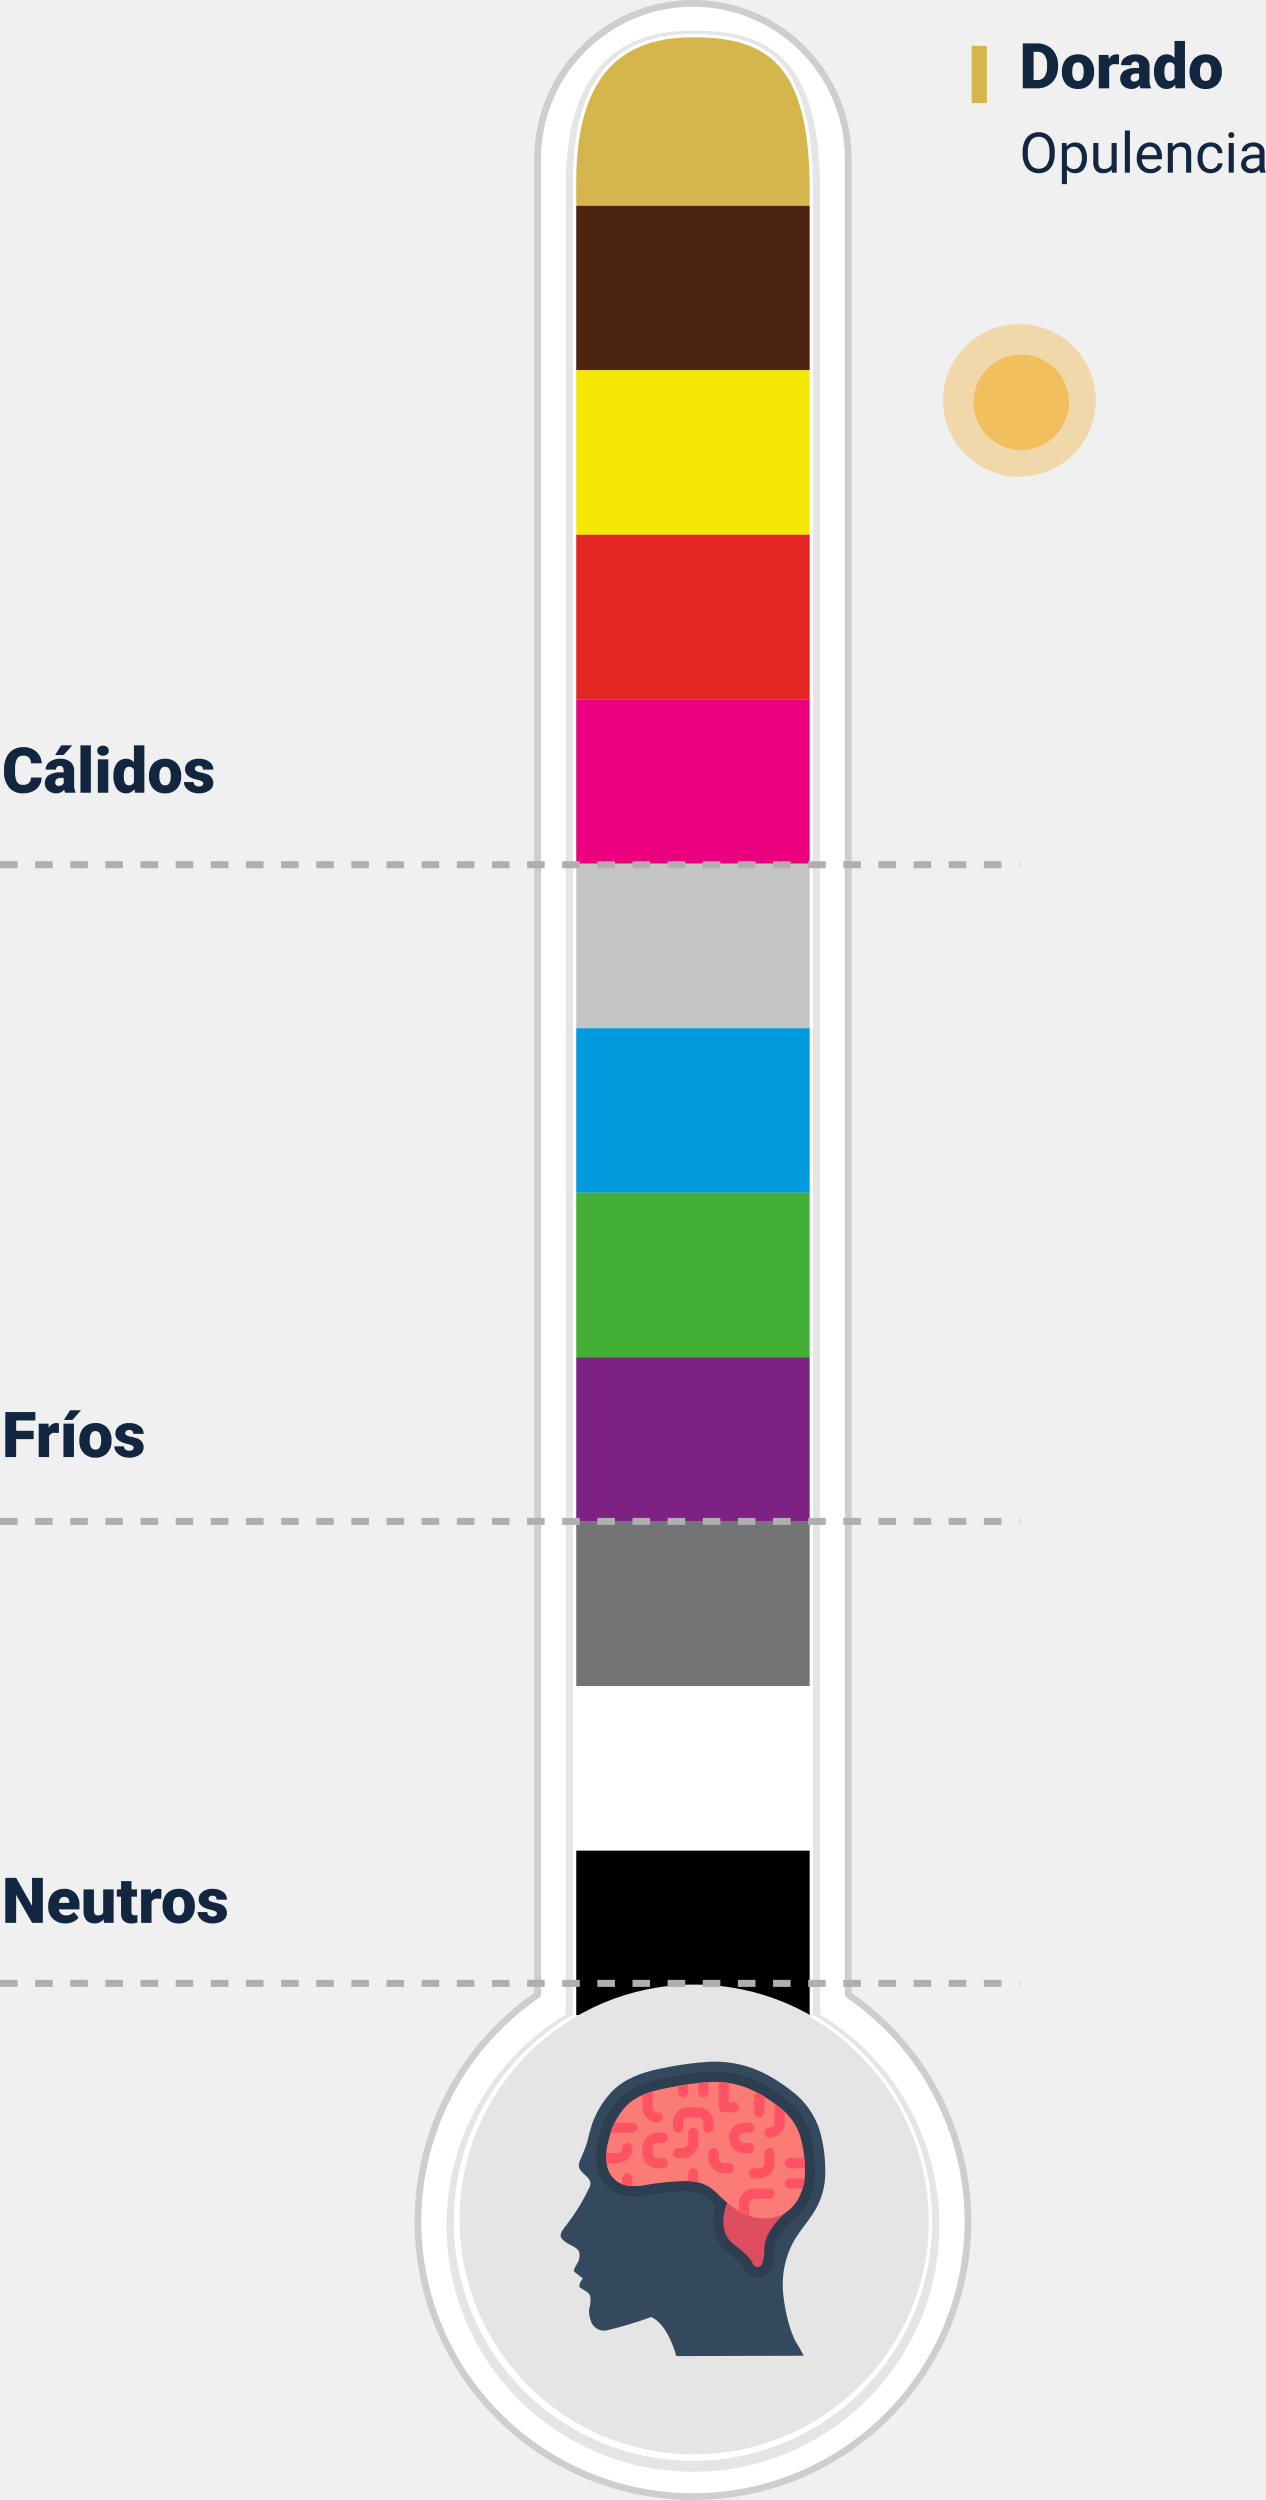
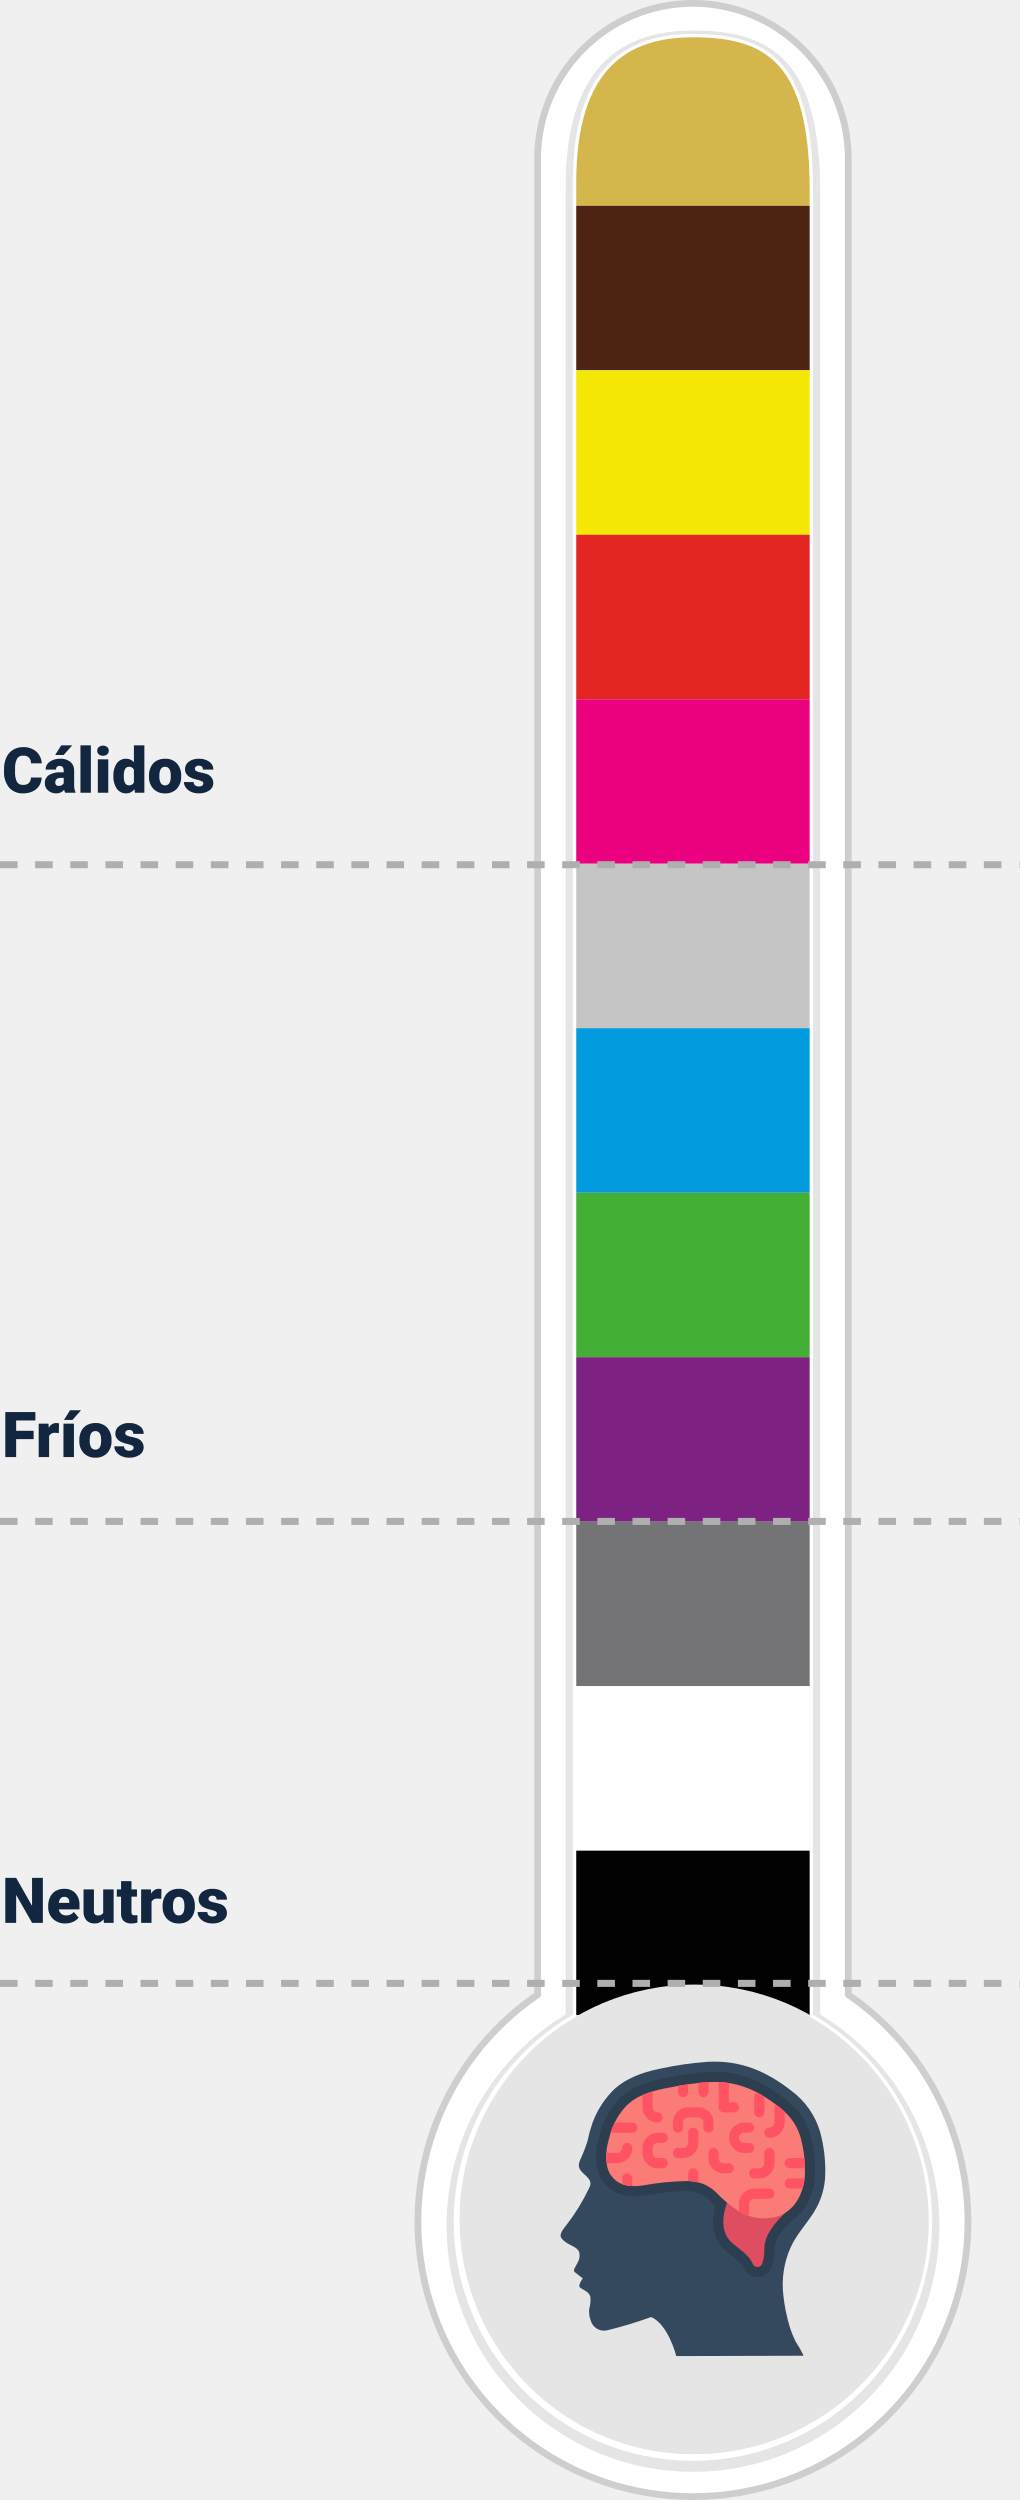
- <svg xmlns="http://www.w3.org/2000/svg" width="360.173" height="711.479" viewBox="0 0 360.173 711.479">
+ <svg xmlns="http://www.w3.org/2000/svg" width="290.103" height="711.479" viewBox="0 0 290.103 711.479">
  <defs>
    <clipPath id="clip-path">
      <path id="Trazado_103143" data-name="Trazado 103143" d="M691.686,1658.277V1138.391c0-36.122-12.252-43.442-33.215-43.442-18.345,0-33.217,8.6-33.217,41.331v522a67.118,67.118,0,1,0,66.432,0Z" transform="translate(-591.354 -1094.949)" fill="none" />
    </clipPath>
  </defs>
-   <g id="Grupo_71260" data-name="Grupo 71260" transform="translate(-580.25 -6828.969)">
+   <g id="Grupo_71268" data-name="Grupo 71268" transform="translate(-580.25 -6828.969)">
    <path id="Trazado_158406" data-name="Trazado 158406" d="M11.32,12.667a4.673,4.673,0,0,1-.721,2.36,4.35,4.35,0,0,1-1.85,1.586,6.3,6.3,0,0,1-2.72.563,5.025,5.025,0,0,1-3.973-1.644,6.786,6.786,0,0,1-1.45-4.641v-.633a7.746,7.746,0,0,1,.655-3.292,4.961,4.961,0,0,1,1.885-2.18,5.26,5.26,0,0,1,2.848-.769A5.516,5.516,0,0,1,9.738,5.245a4.844,4.844,0,0,1,1.608,3.379H8.271a2.292,2.292,0,0,0-.589-1.679,2.422,2.422,0,0,0-1.687-.51A1.843,1.843,0,0,0,4.307,7.3a5.536,5.536,0,0,0-.562,2.751v.905a6.125,6.125,0,0,0,.514,2.927,1.882,1.882,0,0,0,1.771.879,2.369,2.369,0,0,0,1.626-.5,2.126,2.126,0,0,0,.6-1.591ZM18,17a3.344,3.344,0,0,1-.281-.853,2.754,2.754,0,0,1-2.285,1.028,3.374,3.374,0,0,1-2.285-.813,2.588,2.588,0,0,1-.94-2.043,2.66,2.66,0,0,1,1.143-2.338,5.821,5.821,0,0,1,3.322-.791h.914v-.5q0-1.316-1.134-1.316A.927.927,0,0,0,15.4,10.413H12.437A2.655,2.655,0,0,1,13.61,8.175a4.931,4.931,0,0,1,2.993-.86,4.323,4.323,0,0,1,2.874.888,3.086,3.086,0,0,1,1.081,2.435v4.21a4.311,4.311,0,0,0,.4,2V17Zm-1.854-1.934a1.652,1.652,0,0,0,.918-.237,1.487,1.487,0,0,0,.523-.536V12.772h-.861q-1.547,0-1.547,1.389a.848.848,0,0,0,.272.655A.986.986,0,0,0,16.146,15.066ZM16.884,3.5h3.129L17.569,6.26l-2.417,0ZM25.321,17H22.351V3.5h2.971Zm4.948,0H27.3V7.49H30.27ZM27.123,5.029a1.334,1.334,0,0,1,.457-1.043,1.934,1.934,0,0,1,2.373,0,1.334,1.334,0,0,1,.457,1.043,1.334,1.334,0,0,1-.457,1.043,1.934,1.934,0,0,1-2.373,0A1.334,1.334,0,0,1,27.123,5.029Zm4.6,7.146a5.809,5.809,0,0,1,.976-3.56,3.211,3.211,0,0,1,2.725-1.3,2.731,2.731,0,0,1,2.145,1V3.5h2.971V17H37.872l-.149-1.02a2.8,2.8,0,0,1-2.32,1.2,3.205,3.205,0,0,1-2.689-1.3A5.993,5.993,0,0,1,31.72,12.175Zm2.962.185q0,2.531,1.477,2.531a1.458,1.458,0,0,0,1.406-.826V10.443A1.419,1.419,0,0,0,36.176,9.6q-1.371,0-1.485,2.215Zm7.163-.2A5.613,5.613,0,0,1,42.4,9.622a3.96,3.96,0,0,1,1.591-1.709,4.791,4.791,0,0,1,2.435-.6A4.373,4.373,0,0,1,49.79,8.637a5.076,5.076,0,0,1,1.23,3.6v.105a4.925,4.925,0,0,1-1.235,3.529,4.384,4.384,0,0,1-3.344,1.305,4.434,4.434,0,0,1-3.261-1.217,4.761,4.761,0,0,1-1.327-3.3Zm2.962.185a3.538,3.538,0,0,0,.413,1.934,1.376,1.376,0,0,0,1.222.615q1.582,0,1.617-2.435v-.3q0-2.558-1.635-2.558-1.485,0-1.608,2.206Zm12.5,1.986a.684.684,0,0,0-.4-.606,6.016,6.016,0,0,0-1.5-.475,6.853,6.853,0,0,1-1.828-.646,3.062,3.062,0,0,1-1.1-.971,2.319,2.319,0,0,1-.378-1.31,2.628,2.628,0,0,1,1.081-2.158,4.453,4.453,0,0,1,2.83-.848,4.934,4.934,0,0,1,3.023.853,2.666,2.666,0,0,1,1.143,2.241H57.208q0-1.143-1.2-1.143a1.194,1.194,0,0,0-.782.259.8.8,0,0,0-.316.646.737.737,0,0,0,.387.642,3.654,3.654,0,0,0,1.235.4,10.671,10.671,0,0,1,1.49.378,2.706,2.706,0,0,1,2.145,2.646,2.491,2.491,0,0,1-1.156,2.118,5.068,5.068,0,0,1-2.993.817,5.172,5.172,0,0,1-2.18-.439,3.645,3.645,0,0,1-1.494-1.2A2.707,2.707,0,0,1,51.8,13.95h2.769a1.145,1.145,0,0,0,.439.962,1.808,1.808,0,0,0,1.081.3A1.422,1.422,0,0,0,57,14.97.787.787,0,0,0,57.3,14.328Z" transform="translate(580.793 7037.581)" fill="#12263f" />
    <path id="Trazado_158407" data-name="Trazado 158407" d="M9.026,11.9H4.052V17H.967V4.2H9.527V6.585H4.052V9.529H9.026ZM16.2,10.171l-.976-.07a1.752,1.752,0,0,0-1.793.879V17H10.468V7.49h2.777l.1,1.222a2.294,2.294,0,0,1,2.083-1.4,2.888,2.888,0,0,1,.826.105ZM20.5,17H17.517V7.49H20.5ZM19.389,3.676h3.129l-2.443,2.76-2.417,0Zm2.637,8.481a5.613,5.613,0,0,1,.554-2.536A3.96,3.96,0,0,1,24.17,7.912a4.791,4.791,0,0,1,2.435-.6,4.373,4.373,0,0,1,3.366,1.323,5.076,5.076,0,0,1,1.23,3.6v.105a4.925,4.925,0,0,1-1.235,3.529,4.384,4.384,0,0,1-3.344,1.305,4.434,4.434,0,0,1-3.261-1.217,4.761,4.761,0,0,1-1.327-3.3Zm2.962.185a3.538,3.538,0,0,0,.413,1.934,1.376,1.376,0,0,0,1.222.615q1.582,0,1.617-2.435v-.3Q28.239,9.6,26.6,9.6,25.119,9.6,25,11.806Zm12.5,1.986a.684.684,0,0,0-.4-.606,6.016,6.016,0,0,0-1.5-.475,6.853,6.853,0,0,1-1.828-.646,3.062,3.062,0,0,1-1.1-.971,2.319,2.319,0,0,1-.378-1.31,2.628,2.628,0,0,1,1.081-2.158,4.453,4.453,0,0,1,2.83-.848,4.934,4.934,0,0,1,3.023.853,2.666,2.666,0,0,1,1.143,2.241H37.389q0-1.143-1.2-1.143a1.194,1.194,0,0,0-.782.259.8.8,0,0,0-.316.646.737.737,0,0,0,.387.642,3.654,3.654,0,0,0,1.235.4,10.671,10.671,0,0,1,1.49.378,2.706,2.706,0,0,1,2.145,2.646,2.491,2.491,0,0,1-1.156,2.118,5.068,5.068,0,0,1-2.993.817,5.172,5.172,0,0,1-2.18-.439,3.645,3.645,0,0,1-1.494-1.2,2.707,2.707,0,0,1-.536-1.591h2.769a1.145,1.145,0,0,0,.439.962,1.808,1.808,0,0,0,1.081.3,1.422,1.422,0,0,0,.91-.246A.787.787,0,0,0,37.485,14.328Z" transform="translate(580.793 7226.637)" fill="#12263f" />
    <path id="Trazado_158408" data-name="Trazado 158408" d="M11.654,17H8.587L4.052,9.037V17H.967V4.2H4.052l4.526,7.963V4.2h3.076Zm6.416.176a4.889,4.889,0,0,1-3.542-1.305,4.507,4.507,0,0,1-1.354-3.4v-.246a5.84,5.84,0,0,1,.541-2.575,3.955,3.955,0,0,1,1.578-1.727,4.763,4.763,0,0,1,2.461-.611,4.117,4.117,0,0,1,3.164,1.244,4.887,4.887,0,0,1,1.16,3.467v1.151H16.189a2.135,2.135,0,0,0,.694,1.257,2.066,2.066,0,0,0,1.389.457,2.662,2.662,0,0,0,2.2-.984l1.354,1.6a3.784,3.784,0,0,1-1.569,1.217A5.3,5.3,0,0,1,18.07,17.176ZM17.736,9.6q-1.3,0-1.547,1.723h2.988v-.229a1.467,1.467,0,0,0-.36-1.1A1.434,1.434,0,0,0,17.736,9.6Zm11.2,6.372a3.054,3.054,0,0,1-2.54,1.2,3,3,0,0,1-2.369-.91,3.826,3.826,0,0,1-.8-2.615V7.49h2.962v6.179a1.065,1.065,0,0,0,1.187,1.222,1.548,1.548,0,0,0,1.45-.729V7.49H31.8V17H29.021ZM36.87,5.126V7.49h1.564V9.547H36.87V13.9a1.111,1.111,0,0,0,.193.747,1.037,1.037,0,0,0,.765.211,4.345,4.345,0,0,0,.738-.053v2.118a5.466,5.466,0,0,1-1.67.255,3.1,3.1,0,0,1-2.259-.721,2.954,2.954,0,0,1-.729-2.188V9.547H32.7V7.49h1.213V5.126Zm8.481,5.045-.976-.07a1.752,1.752,0,0,0-1.793.879V17H39.621V7.49H42.4l.1,1.222a2.294,2.294,0,0,1,2.083-1.4,2.888,2.888,0,0,1,.826.105Zm.378,1.986a5.613,5.613,0,0,1,.554-2.536,3.96,3.96,0,0,1,1.591-1.709,4.791,4.791,0,0,1,2.435-.6,4.373,4.373,0,0,1,3.366,1.323,5.076,5.076,0,0,1,1.23,3.6v.105a4.925,4.925,0,0,1-1.235,3.529,4.384,4.384,0,0,1-3.344,1.305,4.434,4.434,0,0,1-3.261-1.217,4.761,4.761,0,0,1-1.327-3.3Zm2.962.185a3.538,3.538,0,0,0,.413,1.934,1.376,1.376,0,0,0,1.222.615q1.582,0,1.617-2.435v-.3q0-2.558-1.635-2.558-1.485,0-1.608,2.206Zm12.5,1.986a.684.684,0,0,0-.4-.606,6.016,6.016,0,0,0-1.5-.475,6.853,6.853,0,0,1-1.828-.646,3.062,3.062,0,0,1-1.1-.971,2.319,2.319,0,0,1-.378-1.31,2.628,2.628,0,0,1,1.081-2.158,4.453,4.453,0,0,1,2.83-.848,4.934,4.934,0,0,1,3.023.853,2.666,2.666,0,0,1,1.143,2.241H61.093q0-1.143-1.2-1.143a1.194,1.194,0,0,0-.782.259.8.8,0,0,0-.316.646.737.737,0,0,0,.387.642,3.654,3.654,0,0,0,1.235.4,10.671,10.671,0,0,1,1.49.378,2.706,2.706,0,0,1,2.145,2.646,2.491,2.491,0,0,1-1.156,2.118,5.068,5.068,0,0,1-2.993.817,5.172,5.172,0,0,1-2.18-.439,3.645,3.645,0,0,1-1.494-1.2,2.707,2.707,0,0,1-.536-1.591h2.769a1.145,1.145,0,0,0,.439.962,1.808,1.808,0,0,0,1.081.3,1.422,1.422,0,0,0,.91-.246A.787.787,0,0,0,61.189,14.328Z" transform="translate(580.793 7359.193)" fill="#12263f" />
    <g id="Grupo_71224" data-name="Grupo 71224" transform="translate(698.224 6828.969)">
      <g id="Grupo_57795" data-name="Grupo 57795" transform="translate(0 -0.001)">
        <g id="Grupo_57791" data-name="Grupo 57791" transform="translate(0 0)">
          <path id="Trazado_103139" data-name="Trazado 103139" d="M703.564,1652.772v-522.5a44.206,44.206,0,0,0-88.412,0v522.5a78.27,78.27,0,1,0,88.412,0Z" transform="translate(-580.124 -1085.103)" fill="#fff" />
          <path id="Trazado_103140" data-name="Trazado 103140" d="M659.436,1796.659a79.22,79.22,0,0,1-45.166-144.313v-522a45.166,45.166,0,1,1,90.332,0v522a79.224,79.224,0,0,1-45.166,144.313Zm0-709.56a43.3,43.3,0,0,0-43.247,43.248v522.5a.949.949,0,0,1-.413.79,77.305,77.305,0,1,0,87.32,0,.952.952,0,0,1-.416-.79v-522.5A43.3,43.3,0,0,0,659.436,1087.1Z" transform="translate(-580.201 -1085.18)" fill="#cecece" />
        </g>
        <g id="Grupo_57792" data-name="Grupo 57792" transform="translate(11.159 9.658)">
          <g id="Trazado_103141" data-name="Trazado 103141" transform="translate(-590.395 -1093.906)" fill="#e5e5e5" stroke-miterlimit="10">
            <path d="M 658.471 1786.199 C 649.208 1786.199 640.222 1784.385 631.761 1780.807 C 627.695 1779.088 623.773 1776.959 620.105 1774.482 C 616.472 1772.027 613.056 1769.209 609.951 1766.105 C 606.846 1763 604.028 1759.584 601.573 1755.952 C 599.095 1752.284 596.966 1748.362 595.247 1744.296 C 591.668 1735.837 589.854 1726.851 589.854 1717.588 C 589.854 1711.332 590.697 1705.133 592.359 1699.163 C 593.971 1693.375 596.347 1687.815 599.423 1682.635 C 605.35 1672.655 613.75 1664.296 623.754 1658.413 L 623.754 1137.279 C 623.754 1129.255 624.655 1122.287 626.432 1116.569 C 628.11 1111.17 630.623 1106.705 633.903 1103.301 C 636.923 1100.164 640.68 1097.836 645.069 1096.381 C 648.989 1095.081 653.373 1094.449 658.471 1094.449 C 664.381 1094.449 668.979 1095.012 672.943 1096.223 C 677.512 1097.617 681.147 1099.875 684.057 1103.123 C 687.157 1106.584 689.394 1111.12 690.897 1116.992 C 692.437 1123.008 693.186 1130.334 693.186 1139.391 L 693.186 1658.413 C 703.191 1664.295 711.591 1672.655 717.518 1682.635 C 720.594 1687.814 722.971 1693.375 724.583 1699.163 C 726.245 1705.133 727.088 1711.332 727.088 1717.588 C 727.088 1726.85 725.273 1735.837 721.695 1744.297 C 719.975 1748.362 717.846 1752.284 715.368 1755.952 C 712.914 1759.584 710.095 1763 706.99 1766.105 C 703.885 1769.209 700.469 1772.027 696.836 1774.482 C 693.168 1776.959 689.246 1779.088 685.18 1780.807 C 676.72 1784.385 667.733 1786.199 658.471 1786.199 Z" stroke="none" />
            <path d="M 658.471 1784.699 C 695.538 1784.699 725.588 1754.656 725.588 1717.588 C 725.588 1692.611 711.93 1670.836 691.686 1659.277 L 691.686 1139.391 C 691.686 1103.269 679.434 1095.949 658.471 1095.949 C 640.126 1095.949 625.254 1104.551 625.254 1137.279 L 625.254 1659.277 C 605.012 1670.836 591.354 1692.611 591.354 1717.588 C 591.354 1754.656 621.402 1784.699 658.471 1784.699 M 658.471 1787.699 C 649.006 1787.699 639.823 1785.845 631.177 1782.189 C 627.022 1780.432 623.014 1778.257 619.265 1775.725 C 615.553 1773.217 612.063 1770.337 608.89 1767.166 C 605.718 1763.994 602.838 1760.503 600.33 1756.792 C 597.798 1753.043 595.623 1749.036 593.865 1744.881 C 590.208 1736.235 588.354 1727.052 588.354 1717.588 C 588.354 1711.196 589.215 1704.862 590.914 1698.76 C 592.561 1692.846 594.99 1687.162 598.134 1681.869 C 604.042 1671.918 612.358 1663.545 622.254 1657.561 L 622.254 1137.279 C 622.254 1129.104 623.177 1121.986 624.999 1116.124 C 626.747 1110.499 629.379 1105.835 632.822 1102.26 C 636.013 1098.947 639.975 1096.49 644.597 1094.957 C 648.672 1093.606 653.21 1092.949 658.471 1092.949 C 664.534 1092.949 669.271 1093.533 673.381 1094.788 C 678.219 1096.265 682.077 1098.664 685.174 1102.123 C 691.664 1109.368 694.686 1121.21 694.686 1139.391 L 694.686 1657.561 C 704.583 1663.545 712.899 1671.918 718.808 1681.869 C 721.952 1687.162 724.381 1692.845 726.028 1698.76 C 727.727 1704.862 728.588 1711.196 728.588 1717.588 C 728.588 1727.052 726.734 1736.235 723.076 1744.881 C 721.319 1749.036 719.143 1753.043 716.611 1756.792 C 714.103 1760.503 711.223 1763.994 708.051 1767.166 C 704.878 1770.337 701.388 1773.217 697.676 1775.725 C 693.927 1778.257 689.919 1780.432 685.764 1782.189 C 677.118 1785.845 667.935 1787.699 658.471 1787.699 Z" stroke="none" fill="#e5e5e5" />
          </g>
          <path id="Trazado_103142" data-name="Trazado 103142" d="M658.547,1784.743A68.072,68.072,0,0,1,624.372,1657.8V1136.356c0-28.463,11.178-42.287,34.176-42.287,21.1,0,34.174,7.424,34.174,44.4V1657.8a68.071,68.071,0,0,1-34.174,126.945Zm0-688.755c-22.008,0-32.256,12.824-32.256,40.368v522.561l-.485.271a66.154,66.154,0,1,0,65.481,0l-.488-.271V1138.467C690.8,1102.935,678.973,1095.988,658.547,1095.988Z" transform="translate(-590.471 -1094.069)" fill="#fff" />
        </g>
        <g id="Grupo_57794" data-name="Grupo 57794" transform="translate(12.118 10.614)">
          <g id="Grupo_57793" data-name="Grupo 57793" clip-path="url(#clip-path)">
            <rect id="Rectángulo_5447" data-name="Rectángulo 5447" width="95.614" height="50.071" transform="translate(19.173 -2.118)" fill="#d5b64c" />
            <rect id="Rectángulo_5448" data-name="Rectángulo 5448" width="95.614" height="46.811" transform="translate(19.173 47.953)" fill="#4d2311" />
            <rect id="Rectángulo_5449" data-name="Rectángulo 5449" width="95.614" height="46.811" transform="translate(19.173 94.764)" fill="#f4e703" />
            <rect id="Rectángulo_5450" data-name="Rectángulo 5450" width="95.614" height="46.811" transform="translate(19.173 141.576)" fill="#e42622" />
            <rect id="Rectángulo_5451" data-name="Rectángulo 5451" width="95.614" height="46.811" transform="translate(19.173 188.387)" fill="#eb007f" />
            <rect id="Rectángulo_5452" data-name="Rectángulo 5452" width="95.614" height="46.811" transform="translate(19.173 235.198)" fill="#c5c5c5" />
            <rect id="Rectángulo_5453" data-name="Rectángulo 5453" width="95.614" height="46.811" transform="translate(19.173 282.009)" fill="#029bdd" />
            <rect id="Rectángulo_5454" data-name="Rectángulo 5454" width="95.614" height="46.811" transform="translate(19.173 328.82)" fill="#43b035" />
            <rect id="Rectángulo_5455" data-name="Rectángulo 5455" width="95.614" height="46.811" transform="translate(19.173 375.631)" fill="#7d2283" />
            <rect id="Rectángulo_5456" data-name="Rectángulo 5456" width="95.614" height="46.811" transform="translate(19.173 422.443)" fill="#747476" />
            <rect id="Rectángulo_5457" data-name="Rectángulo 5457" width="95.614" height="46.811" transform="translate(19.173 469.254)" fill="#fff" />
            <rect id="Rectángulo_5458" data-name="Rectángulo 5458" width="95.614" height="46.811" transform="translate(19.173 516.065)" fill="#010101" />
            <circle id="Elipse_4406" data-name="Elipse 4406" cx="66.821" cy="66.821" r="66.821" transform="translate(0.702 554.184)" fill="#e5e5e5" />
          </g>
        </g>
      </g>
      <g id="Page-1" transform="translate(41.564 586.723)">
        <g id="_050---Human-Brain" data-name="050---Human-Brain" transform="translate(0 0)">
          <path id="Shape" d="M26.662,72.678C31.616,74.919,33.788,83.8,33.788,83.8l36.258-.1a35.505,35.505,0,0,0-2.312-4.085,29.863,29.863,0,0,1-1.715-4.34,49.783,49.783,0,0,1-1.757-8.8,25.972,25.972,0,0,1,2-13.438c1.628-3.713,4.456-6.655,6.612-10.055a20.852,20.852,0,0,0,3.319-11.126,42,42,0,0,0-1.456-11.848A22.388,22.388,0,0,0,66.6,8.334C59.432,2.716,52.124-.425,42.871.046A95.219,95.219,0,0,0,29.1,2.023c-4.939.994-10.168,2.841-13.712,6.583A26.134,26.134,0,0,0,9.9,17.564a41.445,41.445,0,0,0-1.376,5.057A44.637,44.637,0,0,1,6.388,28.09a3.569,3.569,0,0,0-.311,1.721c.277,2,3.277,2.859,3.3,4.921A2.875,2.875,0,0,1,8.97,36.02,56.589,56.589,0,0,1,2.535,46.494c-.6.73-1.8,2.167-1.653,3.2.107.733.985,1.341,1.527,1.744,1.156.858,3.51,1.445,3.8,2.994a3.9,3.9,0,0,1-.273,2.338c-.8,1.686-1.685,2.585-1.056,3.114s2.312,1.8,2.312,1.8-1.6,2.043-.714,2.67c1.1.78,2.5,1.14,2.87,2.6a8.944,8.944,0,0,1-.341,3.439,7.051,7.051,0,0,0,.416,3.215,3.94,3.94,0,0,0,4.637,2.872,121.326,121.326,0,0,0,12.6-3.8" transform="translate(-0.869 0)" fill="#35495e" />
          <path id="Shape-2" data-name="Shape" d="M43.568,49.981A4.393,4.393,0,0,1,39.5,47.252c-.393-.952-1.8-2.312-4.42-4.278-4.242-3.179-5.322-8.864-2.89-15.21l.867-2.241,24.163,4.447-4.731,4.739H52.47c-2.136,2.172-4.093,4.69-4.093,7.4a15.338,15.338,0,0,1-.756,4.976,4.235,4.235,0,0,1-4.046,2.9Z" transform="translate(12.498 11.355)" fill="#2c3e50" />
          <path id="Shape-3" data-name="Shape" d="M55.456,46.587a15.759,15.759,0,0,1-5.086-.831,17.111,17.111,0,0,1-3.333-1.545,36.958,36.958,0,0,1-6.949-5.728,8.2,8.2,0,0,0-3.849-2.2,12.894,12.894,0,0,0-2.322-.322c-.289-.016-.613-.023-.938-.023a73.09,73.09,0,0,0-9.59,1.011l-1.967.289a19.077,19.077,0,0,1-2.6.188c-.273,0-.539,0-.795-.02a11.583,11.583,0,0,1-3.741-.714,9.778,9.778,0,0,1-6.254-8.275L8,28.216a14.941,14.941,0,0,1-.092-3.31,14.765,14.765,0,0,1,.315-2.466c.038-.165.6-2.566,1.043-4.023.1-.325.169-.542.237-.73.348-.923.707-1.757,1.075-2.51a22.686,22.686,0,0,1,3.807-5.491,16.961,16.961,0,0,1,5.515-3.7,27.042,27.042,0,0,1,3.153-1.156c1.134-.34,2.312-.634,3.514-.874,1.337-.276,2.737-.542,4.153-.792.88-.163,1.8-.312,2.711-.446,1.065-.163,2.13-.3,3.209-.418,1.043-.11,2.052-.2,3.062-.247.062,0,.144-.012.233-.016C40.5,2.014,41.056,2,41.6,2c.433,0,.854.016,1.264.03a26.307,26.307,0,0,1,3.2.306A28.261,28.261,0,0,1,55.05,5.349c.761.39,1.5.812,2.232,1.279A40.816,40.816,0,0,1,60.667,8.94c.344.253.682.513,1.035.79a18.921,18.921,0,0,1,1.865,1.618,18.521,18.521,0,0,1,5.275,8.568A35.484,35.484,0,0,1,70,26.286c.1,1.117.159,2.136.173,3.128.022.458.022.964.022,1.484a15.352,15.352,0,0,1-.12,1.8,15.6,15.6,0,0,1-.7,3.439,18.1,18.1,0,0,1-2.037,4.411,13.645,13.645,0,0,1-6.622,5.288,19.984,19.984,0,0,1-5.261.753Z" transform="translate(2.24 0.89)" fill="#2c3e50" />
          <path id="Shape-4" data-name="Shape" d="M34,27.79c-.954,2.485-2.572,8.5,1.922,11.863,3.364,2.523,4.768,4.067,5.358,5.491a1.445,1.445,0,0,0,2.712,0,12.375,12.375,0,0,0,.6-4.046c0-4.161,3.005-7.586,5.765-10.259.014,0,.029-.014.043-.029Z" transform="translate(13.39 12.364)" fill="#df4d60" />
          <path id="Shape-5" data-name="Shape" d="M66.4,28.563c-.014-.983-.072-1.951-.159-2.89a32.779,32.779,0,0,0-1.069-5.866A15.649,15.649,0,0,0,60.638,12.5a16.765,16.765,0,0,0-1.6-1.387c-.332-.26-.65-.506-.983-.751-1.084-.809-2.153-1.546-3.208-2.182-.679-.433-1.344-.809-2.023-1.156A25.412,25.412,0,0,0,44.744,4.3a23.355,23.355,0,0,0-2.875-.275C41.493,4.014,41.1,4,40.713,4c-.506,0-1.026.014-1.546.043-.072,0-.144.014-.217.014-.954.043-1.907.13-2.875.231-1.04.116-2.066.246-3.107.4-.881.13-1.763.275-2.63.433-1.387.246-2.76.506-4.089.78-1.156.231-2.24.506-3.251.809a24.509,24.509,0,0,0-2.818,1.026,14.068,14.068,0,0,0-4.595,3.049,19.631,19.631,0,0,0-3.309,4.768c-.347.708-.665,1.459-.954,2.225-.058.159-.116.347-.188.578-.419,1.387-.983,3.786-.983,3.786a12.57,12.57,0,0,0-.26,2.1,11.968,11.968,0,0,0,.1,2.861v.014A6.946,6.946,0,0,0,14.4,33.1a8.788,8.788,0,0,0,2.875.535,15.2,15.2,0,0,0,2.846-.144,76.281,76.281,0,0,1,13.062-1.3,15.872,15.872,0,0,1,2.861.4,11.038,11.038,0,0,1,5.173,2.933,34.833,34.833,0,0,0,6.415,5.317A13.76,13.76,0,0,0,59.049,42.16,10.869,10.869,0,0,0,64,38.114a15.278,15.278,0,0,0,1.734-3.771,12.691,12.691,0,0,0,.578-2.875,12.175,12.175,0,0,0,.1-1.459C66.418,29.517,66.418,29.04,66.4,28.563Z" transform="translate(3.127 1.78)" fill="#fb7b76" />
          <path id="Shape-6" data-name="Shape" d="M17.291,17.445a4.348,4.348,0,0,1-4.335,4.335H9.994v-.014a11.968,11.968,0,0,1-.1-2.861.706.706,0,0,1,.173-.014h2.89A1.445,1.445,0,0,0,14.4,17.445a1.445,1.445,0,1,1,2.89,0Z" transform="translate(3.127 7.119)" fill="#ff5364" />
          <path id="Shape-7" data-name="Shape" d="M15.89,23.445v2.037a.492.492,0,0,1-.014.144A8.788,8.788,0,0,1,13,25.092V23.445a1.445,1.445,0,0,1,2.89,0Z" transform="translate(4.528 9.788)" fill="#ff5364" />
          <path id="Shape-8" data-name="Shape" d="M22.78,24.114H21.335A4.335,4.335,0,0,1,17,19.78V18.335A4.335,4.335,0,0,1,21.335,14H22.78a1.445,1.445,0,0,1,0,2.89H21.335a1.445,1.445,0,0,0-1.445,1.445V19.78a1.445,1.445,0,0,0,1.445,1.445H22.78a1.445,1.445,0,1,1,0,2.89Z" transform="translate(6.307 6.229)" fill="#ff5364" />
          <path id="Shape-9" data-name="Shape" d="M18.34,13.445A1.445,1.445,0,0,1,16.9,14.89H11.231a1.407,1.407,0,0,1-.491-.087c.072-.231.13-.419.188-.578.289-.766.607-1.517.954-2.225H16.9A1.445,1.445,0,0,1,18.34,13.445Z" transform="translate(3.522 5.339)" fill="#ff5364" />
          <path id="Shape-10" data-name="Shape" d="M22.78,13.278a1.445,1.445,0,0,1-1.445,1.445A4.348,4.348,0,0,1,17,10.388V6.906A24.509,24.509,0,0,1,19.818,5.88a1.531,1.531,0,0,1,.072.448v4.06a1.445,1.445,0,0,0,1.445,1.445A1.445,1.445,0,0,1,22.78,13.278Z" transform="translate(6.307 2.616)" fill="#ff5364" />
          <path id="Shape-11" data-name="Shape" d="M25.89,21.669H24.445a1.445,1.445,0,0,1,0-2.89H25.89a1.445,1.445,0,0,0,1.445-1.445v-2.89a1.445,1.445,0,1,1,2.89,0v2.89A4.335,4.335,0,0,1,25.89,21.669Z" transform="translate(8.977 5.784)" fill="#ff5364" />
          <path id="Shape-12" data-name="Shape" d="M33.114,16.224a1.445,1.445,0,0,1-1.445-1.445V13.335a1.445,1.445,0,0,0-1.445-1.445h-2.89a1.445,1.445,0,0,0-1.445,1.445V14.78a1.445,1.445,0,0,1-2.89,0V13.335A4.335,4.335,0,0,1,27.335,9h2.89a4.335,4.335,0,0,1,4.335,4.335V14.78A1.445,1.445,0,0,1,33.114,16.224Z" transform="translate(8.977 4.004)" fill="#ff5364" />
          <path id="Shape-13" data-name="Shape" d="M26.89,5.231V6.676a1.445,1.445,0,1,1-2.89,0V5.231a1.131,1.131,0,0,1,.043-.318c.867-.159,1.748-.3,2.63-.433A1.345,1.345,0,0,1,26.89,5.231Z" transform="translate(9.422 1.993)" fill="#ff5364" />
          <path id="Shape-14" data-name="Shape" d="M30.89,4.127V6.872a1.445,1.445,0,1,1-2.89,0v-2.6c.968-.1,1.922-.188,2.875-.231A.184.184,0,0,1,30.89,4.127Z" transform="translate(11.201 1.798)" fill="#ff5364" />
          <path id="Shape-15" data-name="Shape" d="M37.78,11.216a1.445,1.445,0,0,1-1.445,1.445h-2.89A1.445,1.445,0,0,1,32,11.216V4.121a.246.246,0,0,1,.014-.1,23.355,23.355,0,0,1,2.875.275V9.771h1.445A1.445,1.445,0,0,1,37.78,11.216Z" transform="translate(12.981 1.789)" fill="#ff5364" />
          <path id="Shape-16" data-name="Shape" d="M28.89,22.445v2.312a1.606,1.606,0,0,1-.029.275,15.872,15.872,0,0,0-2.861-.4V22.445a1.445,1.445,0,0,1,2.89,0Z" transform="translate(10.312 9.343)" fill="#ff5364" />
          <path id="Shape-17" data-name="Shape" d="M35.78,24.224H34.335A4.335,4.335,0,0,1,30,19.89V18.445a1.445,1.445,0,0,1,2.89,0V19.89a1.445,1.445,0,0,0,1.445,1.445H35.78a1.445,1.445,0,1,1,0,2.89Z" transform="translate(12.091 7.563)" fill="#ff5364" />
          <path id="Shape-18" data-name="Shape" d="M39.78,20.669H38.335a4.335,4.335,0,0,1,0-8.669H39.78a1.445,1.445,0,1,1,0,2.89H38.335a1.445,1.445,0,1,0,0,2.89H39.78a1.445,1.445,0,1,1,0,2.89Z" transform="translate(13.871 5.339)" fill="#ff5364" />
          <path id="Shape-19" data-name="Shape" d="M41.89,7.4V11.74a1.445,1.445,0,1,1-2.89,0V7.4a1.445,1.445,0,0,1,.852-1.315c.679.347,1.344.722,2.023,1.156A.544.544,0,0,1,41.89,7.4Z" transform="translate(16.095 2.71)" fill="#ff5364" />
          <path id="Shape-20" data-name="Shape" d="M46.78,10.538V13.6a4.348,4.348,0,0,1-4.335,4.335,1.445,1.445,0,1,1,0-2.89A1.445,1.445,0,0,0,43.89,13.6V9.281a1.445,1.445,0,0,1,.3-.881c.332.246.65.491.983.751A16.765,16.765,0,0,1,46.78,10.538Z" transform="translate(16.985 3.737)" fill="#ff5364" />
          <path id="Shape-21" data-name="Shape" d="M40.89,25.669H39.445a1.445,1.445,0,0,1,0-2.89H40.89a1.445,1.445,0,0,0,1.445-1.445v-2.89a1.445,1.445,0,0,1,2.89,0v2.89A4.335,4.335,0,0,1,40.89,25.669Z" transform="translate(15.65 7.563)" fill="#ff5364" />
          <path id="Shape-22" data-name="Shape" d="M46.114,26.445a1.445,1.445,0,0,1-1.445,1.445H40.335a1.445,1.445,0,0,0-1.445,1.445v2.89a1.453,1.453,0,0,1-.116.564A14.267,14.267,0,0,1,36,31.5V29.335A4.348,4.348,0,0,1,40.335,25h4.335a1.445,1.445,0,0,1,1.445,1.445Z" transform="translate(14.761 11.123)" fill="#ff5364" />
          <path id="Shape-23" data-name="Shape" d="M50.765,21.89h-4.32a1.445,1.445,0,0,1,0-2.89h4.161C50.693,19.939,50.751,20.907,50.765,21.89Z" transform="translate(18.765 8.453)" fill="#ff5364" />
          <path id="Shape-24" data-name="Shape" d="M50.678,23.015A12.691,12.691,0,0,1,50.1,25.89H46.445a1.445,1.445,0,0,1,0-2.89h4.031A.887.887,0,0,1,50.678,23.015Z" transform="translate(18.765 10.233)" fill="#ff5364" />
        </g>
      </g>
    </g>
    <line id="Línea_200" data-name="Línea 200" x2="290.103" transform="translate(580.25 7075.066)" fill="none" stroke="#afafaf" stroke-width="2" stroke-dasharray="5" />
    <line id="Línea_201" data-name="Línea 201" x2="290.103" transform="translate(580.25 7261.949)" fill="none" stroke="#afafaf" stroke-width="2" stroke-dasharray="5" />
    <line id="Línea_202" data-name="Línea 202" x2="290.103" transform="translate(580.25 7393.419)" fill="none" stroke="#afafaf" stroke-width="2" stroke-dasharray="5" />
-     <g id="Grupo_71225" data-name="Grupo 71225" transform="translate(848.622 6921.189)">
-       <circle id="Elipse_4373" data-name="Elipse 4373" cx="21.731" cy="21.731" r="21.731" transform="translate(0 -0.001)" fill="#f1bf5e" opacity="0.48" />
-       <circle id="Elipse_4374" data-name="Elipse 4374" cx="13.582" cy="13.582" r="13.582" transform="translate(8.692 8.692)" fill="#f1bf5e" />
-     </g>
-     <g id="Grupo_71226" data-name="Grupo 71226" transform="translate(856.771 6837.118)">
-       <path id="Trazado_158409" data-name="Trazado 158409" d="M.967,17V4.2H5.089a6.064,6.064,0,0,1,3.05.769,5.406,5.406,0,0,1,2.114,2.171,6.554,6.554,0,0,1,.769,3.142v.589a6.592,6.592,0,0,1-.743,3.151A5.429,5.429,0,0,1,8.187,16.2a5.93,5.93,0,0,1-3.01.8ZM4.052,6.585v8.042H5.124a2.4,2.4,0,0,0,2.039-.945,4.63,4.63,0,0,0,.712-2.808V10.32a4.592,4.592,0,0,0-.712-2.795,2.442,2.442,0,0,0-2.074-.94Zm8.042,5.572a5.613,5.613,0,0,1,.554-2.536,3.96,3.96,0,0,1,1.591-1.709,4.791,4.791,0,0,1,2.435-.6,4.373,4.373,0,0,1,3.366,1.323,5.076,5.076,0,0,1,1.23,3.6v.105a4.925,4.925,0,0,1-1.235,3.529,4.384,4.384,0,0,1-3.344,1.305,4.434,4.434,0,0,1-3.261-1.217,4.761,4.761,0,0,1-1.327-3.3Zm2.962.185a3.538,3.538,0,0,0,.413,1.934,1.376,1.376,0,0,0,1.222.615q1.582,0,1.617-2.435v-.3q0-2.558-1.635-2.558-1.485,0-1.608,2.206Zm13.271-2.171-.976-.07a1.752,1.752,0,0,0-1.793.879V17H22.6V7.49h2.777l.1,1.222a2.294,2.294,0,0,1,2.083-1.4,2.888,2.888,0,0,1,.826.105ZM34.488,17a3.344,3.344,0,0,1-.281-.853,2.754,2.754,0,0,1-2.285,1.028,3.374,3.374,0,0,1-2.285-.813,2.588,2.588,0,0,1-.94-2.043,2.66,2.66,0,0,1,1.143-2.338,5.821,5.821,0,0,1,3.322-.791h.914v-.5q0-1.316-1.134-1.316a.927.927,0,0,0-1.055,1.042H28.925A2.655,2.655,0,0,1,30.1,8.175a4.931,4.931,0,0,1,2.993-.86,4.323,4.323,0,0,1,2.874.888,3.086,3.086,0,0,1,1.081,2.435v4.21a4.311,4.311,0,0,0,.4,2V17Zm-1.854-1.934a1.652,1.652,0,0,0,.918-.237,1.487,1.487,0,0,0,.523-.536V12.772h-.861q-1.547,0-1.547,1.389a.848.848,0,0,0,.272.655A.986.986,0,0,0,32.634,15.066Zm5.678-2.892a5.809,5.809,0,0,1,.976-3.56,3.211,3.211,0,0,1,2.725-1.3,2.731,2.731,0,0,1,2.145,1V3.5h2.971V17H44.464l-.149-1.02a2.8,2.8,0,0,1-2.32,1.2,3.205,3.205,0,0,1-2.689-1.3A5.993,5.993,0,0,1,38.312,12.175Zm2.962.185q0,2.531,1.477,2.531a1.458,1.458,0,0,0,1.406-.826V10.443A1.419,1.419,0,0,0,42.768,9.6q-1.371,0-1.485,2.215Zm7.163-.2a5.613,5.613,0,0,1,.554-2.536,3.96,3.96,0,0,1,1.591-1.709,4.791,4.791,0,0,1,2.435-.6,4.373,4.373,0,0,1,3.366,1.323,5.076,5.076,0,0,1,1.23,3.6v.105a4.925,4.925,0,0,1-1.235,3.529,4.384,4.384,0,0,1-3.344,1.305,4.434,4.434,0,0,1-3.261-1.217,4.761,4.761,0,0,1-1.327-3.3Zm2.962.185a3.538,3.538,0,0,0,.413,1.934,1.376,1.376,0,0,0,1.222.615q1.582,0,1.617-2.435v-.3q0-2.558-1.635-2.558-1.485,0-1.608,2.206ZM10.07,35.68A7.037,7.037,0,0,1,9.508,38.6a4.261,4.261,0,0,1-1.594,1.9,4.385,4.385,0,0,1-2.406.656,4.347,4.347,0,0,1-2.383-.66,4.363,4.363,0,0,1-1.613-1.883,6.752,6.752,0,0,1-.59-2.832v-.82a6.953,6.953,0,0,1,.57-2.9,4.347,4.347,0,0,1,1.613-1.926,4.329,4.329,0,0,1,2.387-.668,4.41,4.41,0,0,1,2.41.66,4.253,4.253,0,0,1,1.605,1.914,7.071,7.071,0,0,1,.563,2.918Zm-1.492-.734a5.1,5.1,0,0,0-.812-3.105,2.68,2.68,0,0,0-2.273-1.082A2.651,2.651,0,0,0,3.254,31.84a5,5,0,0,0-.84,3v.836a5.107,5.107,0,0,0,.824,3.082,2.662,2.662,0,0,0,2.27,1.121,2.652,2.652,0,0,0,2.25-1.059,5.079,5.079,0,0,0,.82-3.035Zm10.656,1.922a5.062,5.062,0,0,1-.883,3.109,2.829,2.829,0,0,1-2.391,1.18,3.1,3.1,0,0,1-2.422-.977v4.07H12.094v-11.7h1.32l.07.938a2.977,2.977,0,0,1,2.453-1.094,2.882,2.882,0,0,1,2.41,1.148,5.117,5.117,0,0,1,.887,3.2ZM17.789,36.7a3.735,3.735,0,0,0-.609-2.258,1.963,1.963,0,0,0-1.672-.828,2.125,2.125,0,0,0-1.969,1.164V38.82a2.129,2.129,0,0,0,1.984,1.156,1.954,1.954,0,0,0,1.652-.824A4.077,4.077,0,0,0,17.789,36.7Zm8.5,3.461a3.07,3.07,0,0,1-2.477.992,2.628,2.628,0,0,1-2.059-.785,3.4,3.4,0,0,1-.715-2.324v-5.5h1.445v5.461q0,1.922,1.563,1.922a2.163,2.163,0,0,0,2.2-1.234V32.547H27.7V41H26.32ZM31.461,41H30.016V29h1.445Zm5.82.156a3.693,3.693,0,0,1-2.8-1.129,4.19,4.19,0,0,1-1.078-3.02v-.266a5.073,5.073,0,0,1,.48-2.246,3.748,3.748,0,0,1,1.344-1.547,3.378,3.378,0,0,1,1.871-.559,3.166,3.166,0,0,1,2.563,1.086,4.7,4.7,0,0,1,.914,3.109v.6H34.852a3,3,0,0,0,.73,2.02,2.3,2.3,0,0,0,1.777.77,2.517,2.517,0,0,0,1.3-.312,3.258,3.258,0,0,0,.93-.828l.883.688A3.55,3.55,0,0,1,37.281,41.156Zm-.18-7.578a1.928,1.928,0,0,0-1.469.637A3.1,3.1,0,0,0,34.9,36h4.234v-.109a2.753,2.753,0,0,0-.594-1.707A1.815,1.815,0,0,0,37.1,33.578Zm6.516-1.031.047,1.063A3.08,3.08,0,0,1,46.2,32.391q2.68,0,2.7,3.023V41H47.453V35.406a1.946,1.946,0,0,0-.418-1.352,1.675,1.675,0,0,0-1.277-.437,2.086,2.086,0,0,0-1.234.375,2.546,2.546,0,0,0-.828.984V41H42.25V32.547Zm10.852,7.43a2.082,2.082,0,0,0,1.352-.469,1.649,1.649,0,0,0,.641-1.172h1.367a2.621,2.621,0,0,1-.5,1.383,3.293,3.293,0,0,1-1.23,1.047,3.55,3.55,0,0,1-1.629.391A3.482,3.482,0,0,1,51.723,40a4.59,4.59,0,0,1-1.02-3.152v-.242a5.089,5.089,0,0,1,.453-2.2,3.451,3.451,0,0,1,1.3-1.492,3.7,3.7,0,0,1,2-.531,3.39,3.39,0,0,1,2.363.852,3.043,3.043,0,0,1,1,2.211H56.461a1.992,1.992,0,0,0-.621-1.348,1.932,1.932,0,0,0-1.379-.527,2.023,2.023,0,0,0-1.707.793,3.724,3.724,0,0,0-.605,2.293v.273a3.65,3.65,0,0,0,.6,2.25A2.033,2.033,0,0,0,54.469,39.977ZM61.023,41H59.578V32.547h1.445ZM59.461,30.3a.863.863,0,0,1,.215-.594.807.807,0,0,1,.637-.242.819.819,0,0,1,.641.242.854.854,0,0,1,.219.594.826.826,0,0,1-.219.586.834.834,0,0,1-.641.234.821.821,0,0,1-.637-.234A.834.834,0,0,1,59.461,30.3ZM68.555,41a3.036,3.036,0,0,1-.2-.891,3.225,3.225,0,0,1-2.406,1.047,2.984,2.984,0,0,1-2.051-.707,2.287,2.287,0,0,1-.8-1.793,2.39,2.39,0,0,1,1-2.051,4.733,4.733,0,0,1,2.824-.73h1.406v-.664A1.623,1.623,0,0,0,67.875,34a1.821,1.821,0,0,0-1.336-.449,2.107,2.107,0,0,0-1.3.391,1.151,1.151,0,0,0-.523.945H63.266a2,2,0,0,1,.449-1.223,3.066,3.066,0,0,1,1.219-.934,4.1,4.1,0,0,1,1.691-.344,3.342,3.342,0,0,1,2.289.73,2.635,2.635,0,0,1,.859,2.012v3.891a4.757,4.757,0,0,0,.3,1.852V41Zm-2.4-1.1a2.54,2.54,0,0,0,1.289-.352,2.127,2.127,0,0,0,.883-.914V36.9H67.2q-2.656,0-2.656,1.555a1.316,1.316,0,0,0,.453,1.063A1.742,1.742,0,0,0,66.156,39.9Z" transform="translate(13.582 -0.001)" fill="#12263f" />
-       <rect id="Rectángulo_5459" data-name="Rectángulo 5459" width="4.346" height="16.298" transform="translate(0 4.889)" fill="#d5b64c" />
-     </g>
  </g>
</svg>
